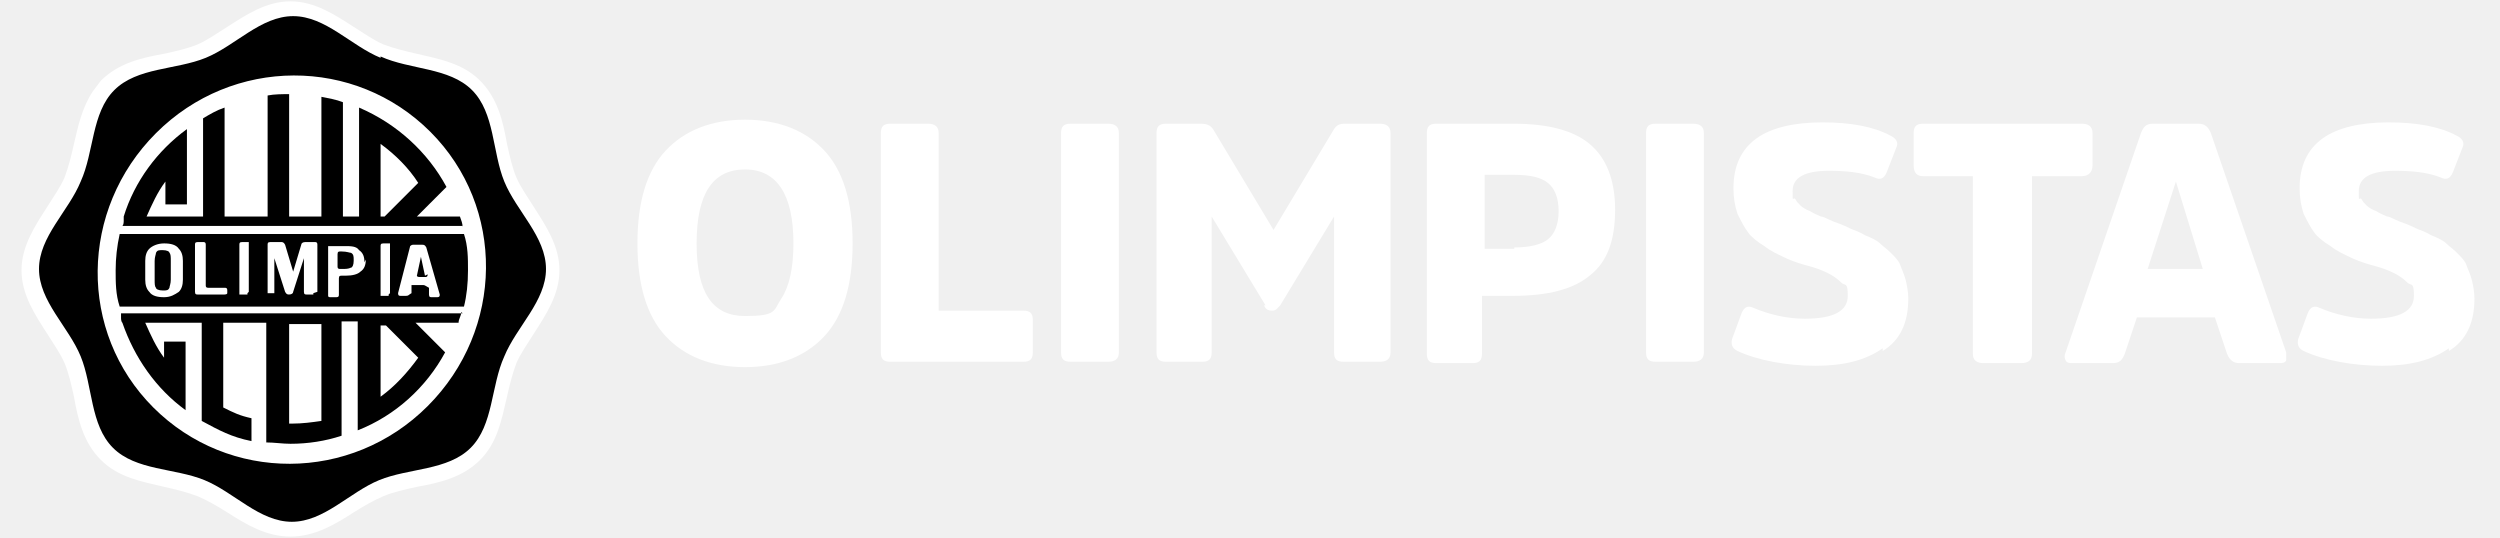
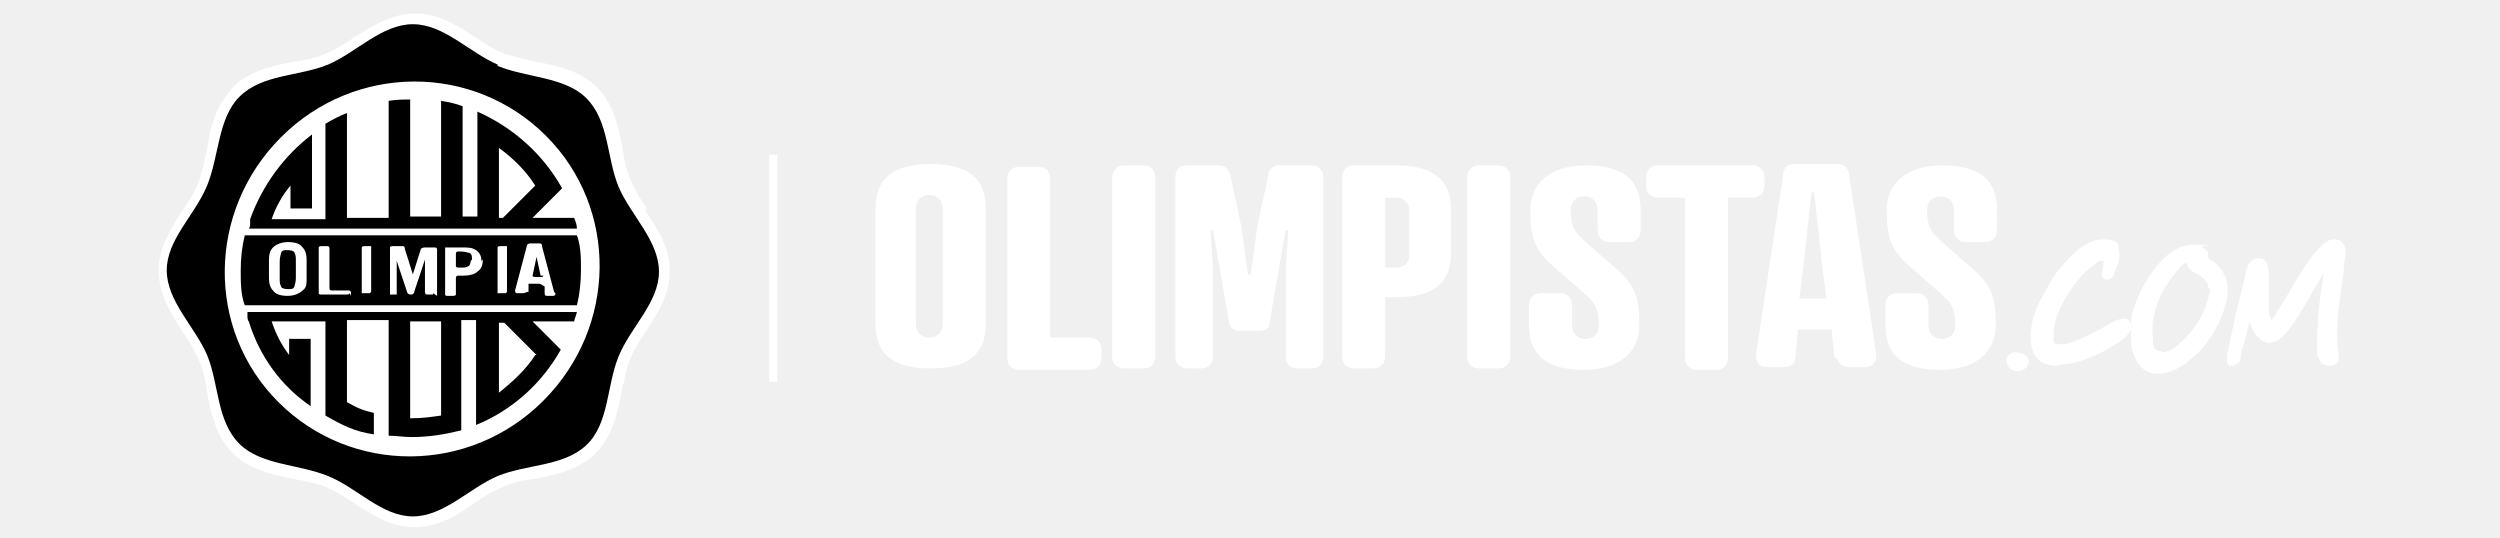
<svg xmlns="http://www.w3.org/2000/svg" id="Capa_1" version="1.1" viewBox="0 0 185.9 40">
  <defs>
    <style>
      .st0 {
        fill-rule: evenodd;
      }

      .st1 {
        fill: #fff;
      }
    </style>
  </defs>
  <g>
-     <path class="st1" d="M39.7,15.4c-.5-.8-1-1.5-1.3-2.2-.3-.7-.5-1.6-.7-2.5-.3-1.7-.7-3.4-2-4.7-1.3-1.3-3-1.6-4.7-2-.9-.2-1.7-.4-2.5-.7-.7-.3-1.4-.8-2.2-1.3-1.4-.9-2.9-1.9-4.7-1.9s-3.3,1-4.7,1.9c-.8.5-1.5,1-2.2,1.3-.7.3-1.6.5-2.5.7-1.7.3-3.4.7-4.7,2l-.6.8h0c-.8,1.2-1.1,2.6-1.4,3.9-.2.9-.4,1.7-.7,2.5-.3.7-.8,1.4-1.3,2.2-.9,1.4-1.9,2.9-1.9,4.7,0,1.8,1,3.3,1.9,4.7.5.8,1,1.5,1.3,2.2.3.7.5,1.6.7,2.5.3,1.7.7,3.4,2,4.7,1.3,1.3,3,1.6,4.7,2,.9.2,1.7.4,2.5.7.7.3,1.4.7,2.2,1.2,1.4.9,2.9,1.8,4.7,1.8h0c1.8,0,3.3-.9,4.7-1.8.8-.5,1.5-.9,2.2-1.2.7-.3,1.6-.5,2.5-.7,1.7-.3,3.4-.7,4.7-2,1.3-1.3,1.6-3,2-4.7.2-.9.4-1.7.7-2.5.3-.7.8-1.4,1.3-2.2.9-1.4,1.9-2.9,1.9-4.7s-1-3.3-1.9-4.7Z" />
-     <path class="st0" d="M34.4,23.3H9c0,0,0,.2,0,.3h0s0,0,0,0c0,.1,0,.3.1.4h0c.9,2.6,2.5,4.9,4.7,6.5v-5.1s-1.6,0-1.6,0v1.2c-.6-.8-1-1.7-1.4-2.6h4.2s0,7.3,0,7.3c1.3.7,2.2,1.2,3.7,1.5v-1.7c-.9-.2-1.3-.4-2.1-.8v-6.3s3.2,0,3.2,0v8.9c.6,0,1.2.1,1.8.1,1.3,0,2.6-.2,3.8-.6v-8.5s1.2,0,1.2,0c0,2.7,0,5.4,0,8.1,2.8-1.1,5.1-3.2,6.5-5.8l-2.2-2.2h3.2c0-.3.2-.5.2-.8h0ZM23.9,31.3c-.7.1-1.4.2-2.2.2s-.1,0-.2,0v-7.4s2.4,0,2.4,0v7.2h0ZM31.1,26.6c-.8,1.1-1.7,2.1-2.8,2.9v-5.3s.4,0,.4,0l2.5,2.5h0Z" />
-     <path class="st0" d="M34.4,16.9c0-.3-.1-.5-.2-.8h-3.2s2.2-2.2,2.2-2.2c-1.4-2.6-3.7-4.7-6.5-5.9,0,2.7,0,5.4,0,8.1h-1.2s0-8.5,0-8.5c-.5-.2-1.1-.3-1.6-.4v8.9s-2.4,0-2.4,0V7c-.5,0-1.1,0-1.6.1v9s-3.2,0-3.2,0V8c-.6.2-1.1.5-1.6.8v7.3s-4.2,0-4.2,0c.4-.9.8-1.8,1.4-2.6v1.7s1.6,0,1.6,0v-5.6c-2.2,1.6-3.9,3.9-4.7,6.5h0c0,0,0,.2,0,.3,0,0,0,0,0,0h0c0,.1,0,.3-.1.4h25.3ZM28.3,10.7c1.1.8,2.1,1.8,2.8,2.9l-2.5,2.5h-.3s0-5.4,0-5.4h0Z" />
-     <path d="M34.5,17.4h-13.5s-12.1,0-12.1,0c-.2.9-.3,1.8-.3,2.7,0,.9,0,1.8.3,2.7h25.6c.2-.8.3-1.7.3-2.7,0-.9,0-1.8-.3-2.7Z" />
-     <path d="M28.3,4.3c-2.2-.9-4.1-3.1-6.5-3.1-2.4,0-4.3,2.2-6.5,3.1-2.2.9-5.1.7-6.8,2.4h0c-1.7,1.7-1.5,4.6-2.5,6.8-.9,2.2-3.1,4.1-3.1,6.5,0,2.4,2.2,4.3,3.1,6.5.9,2.2.7,5.1,2.4,6.8,1.7,1.7,4.6,1.5,6.8,2.4,2.2.9,4.1,3.1,6.5,3.1,2.4,0,4.3-2.2,6.5-3.1,2.2-.9,5.1-.7,6.8-2.4,1.7-1.7,1.5-4.6,2.5-6.8.9-2.2,3.1-4.1,3.1-6.5,0-2.4-2.2-4.3-3.1-6.5-.9-2.2-.7-5.1-2.4-6.8-1.7-1.7-4.6-1.5-6.8-2.5ZM32,9.8c5.6,5.6,5.5,14.7-.2,20.4-5.7,5.7-14.8,5.7-20.4.1-5.6-5.6-5.5-14.7.2-20.4,5.7-5.7,14.8-5.7,20.4-.1Z" />
+     <path class="st1" d="M48.1,15.5c-.5-.7-.9-1.4-1.2-2.1-.3-.7-.5-1.5-.6-2.4-.3-1.6-.7-3.3-1.9-4.5-1.2-1.2-2.9-1.6-4.5-1.9-.9-.2-1.7-.4-2.4-.6-.7-.3-1.4-.7-2.1-1.2-1.4-.9-2.8-1.8-4.5-1.8s-3.2.9-4.6,1.8c-.7.5-1.4.9-2.1,1.2-.7.3-1.5.5-2.4.6-1.6.3-3.3.7-4.5,1.9l-.6.8h0c-.8,1.1-1.1,2.5-1.3,3.8-.2.9-.4,1.7-.6,2.4-.3.7-.7,1.4-1.2,2.1-.9,1.4-1.8,2.8-1.8,4.5,0,1.8.9,3.2,1.8,4.6.5.7.9,1.4,1.2,2.1.3.7.5,1.5.6,2.4.3,1.6.7,3.3,1.9,4.5,1.2,1.2,2.9,1.6,4.5,1.9.9.2,1.7.3,2.4.6.7.3,1.4.7,2.1,1.2,1.4.9,2.8,1.8,4.5,1.8h0c1.8,0,3.2-.9,4.5-1.8.7-.5,1.4-.9,2.1-1.2.7-.3,1.5-.5,2.4-.6,1.6-.3,3.3-.7,4.5-1.9,1.2-1.2,1.6-2.9,1.9-4.5.2-.9.4-1.7.6-2.4.3-.7.7-1.4,1.2-2.1.9-1.4,1.8-2.8,1.8-4.5,0-1.8-.9-3.2-1.8-4.5Z" />
+     <path class="st0" d="M42.9,23.2h-24.5c0,0,0,.2,0,.3h0s0,0,0,0c0,.1,0,.3.1.4h0c.8,2.6,2.4,4.8,4.6,6.3v-5s-1.6,0-1.6,0v1.2c-.6-.8-1-1.6-1.3-2.5h4s0,7,0,7c1.2.7,2.2,1.2,3.6,1.4v-1.6c-.9-.2-1.3-.4-2-.8v-6.1s3.1,0,3.1,0v8.6c.6,0,1.1.1,1.7.1,1.3,0,2.5-.2,3.7-.5v-8.2s1.1,0,1.1,0c0,2.6,0,5.2,0,7.8,2.7-1.1,4.9-3.1,6.3-5.6l-2.1-2.1h3.1c0-.2.2-.5.2-.8h0ZM32.8,30.9c-.7.1-1.4.2-2.1.2s-.1,0-.2,0v-7.2s2.3,0,2.3,0v7h0ZM39.8,26.4c-.7,1.1-1.7,2-2.7,2.8v-5.2s.4,0,.4,0l2.4,2.4h0Z" />
+     <path class="st0" d="M42.9,17c0-.3-.1-.5-.2-.8h-3.1s2.2-2.2,2.2-2.2c-1.4-2.5-3.6-4.5-6.3-5.7,0,2.6,0,5.2,0,7.8h-1.1s0-8.2,0-8.2c-.5-.2-1-.3-1.6-.4v8.6s-2.3,0-2.3,0V7.4c-.5,0-1,0-1.6.1v8.7s-3.1,0-3.1,0v-7.8c-.5.2-1.1.5-1.6.8v7.1s-4,0-4,0c.3-.9.8-1.8,1.4-2.5v1.7s1.6,0,1.6,0v-5.5c-2.1,1.6-3.7,3.8-4.6,6.3h0c0,0,0,.2,0,.3,0,0,0,0,0,0h0c0,.1,0,.3-.1.4h24.5ZM37.1,11c1.1.8,2,1.7,2.7,2.8l-2.4,2.4h-.3s0-5.2,0-5.2h0Z" />
+     <path d="M43,17.5h-13.1s-11.7,0-11.7,0c-.2.8-.3,1.7-.3,2.6s0,1.8.3,2.6h24.7c.2-.8.3-1.7.3-2.6,0-.9,0-1.8-.3-2.6Z" />
+     <path d="M37,4.8c-2.1-.9-4-3-6.3-3-2.3,0-4.2,2.1-6.3,3-2.2.9-4.9.7-6.6,2.4h0c-1.6,1.6-1.5,4.4-2.4,6.6-.9,2.2-3,4-3,6.3,0,2.3,2.1,4.2,3,6.3.9,2.2.7,4.9,2.4,6.6,1.6,1.6,4.4,1.5,6.6,2.4,2.2.9,4,3,6.3,3s4.2-2.1,6.3-3c2.2-.9,4.9-.7,6.6-2.3,1.7-1.6,1.5-4.4,2.4-6.6.9-2.2,3-4,3-6.3,0-2.3-2.1-4.2-3-6.3-.9-2.2-.7-4.9-2.4-6.6-1.6-1.6-4.4-1.5-6.6-2.4ZM40.6,10.1c5.4,5.4,5.3,14.2-.2,19.7-5.5,5.5-14.3,5.5-19.7.1-5.4-5.4-5.3-14.2.2-19.7,5.5-5.5,14.3-5.5,19.7-.1Z" />
    <g>
-       <path class="st1" d="M13.6,20.8c0,.4-.1.7-.3.9-.3.2-.6.4-1.1.4s-.9-.1-1.1-.4c-.2-.2-.3-.5-.3-.9v-1.4c0-.4.1-.7.3-.9.2-.2.6-.4,1.1-.4s.9.1,1.1.4c.2.2.3.5.3.9v1.4ZM12.7,20.8v-1.4c0-.3,0-.5-.1-.6,0-.1-.2-.2-.5-.2s-.4,0-.5.2c0,.1-.1.3-.1.6v1.4c0,.3,0,.5.1.6,0,.1.2.2.5.2s.4,0,.5-.2c0-.1.1-.3.1-.6Z" />
-       <path class="st1" d="M16.9,21.8c0,0,0,.1-.2.1h-2c-.1,0-.2,0-.2-.2v-3.5c0-.1,0-.2.2-.2h.4c.1,0,.2,0,.2.2v3c0,.1,0,.2.2.2h1.2c.1,0,.2,0,.2.2v.2Z" />
-       <path class="st1" d="M18.4,21.8s0,0,0,.1c0,0,0,0-.1,0h-.4s0,0-.1,0c0,0,0,0,0-.1v-3.6c0-.1,0-.2.2-.2h.4s0,0,.1,0c0,0,0,0,0,.1v3.6Z" />
-       <path class="st1" d="M23.3,21.8s0,0,0,.1c0,0,0,0-.2,0h-.3c-.1,0-.2,0-.2-.2v-2.5s0,0,0,0,0,0,0,0l-.8,2.5c0,.1-.1.2-.3.2h0c-.1,0-.2,0-.3-.2l-.8-2.5s0,0,0,0c0,0,0,0,0,0v2.5s0,0,0,.1c0,0,0,0-.1,0h-.3c0,0-.1,0-.1,0,0,0,0,0,0-.1v-3.5c0-.1,0-.2.2-.2h.8c.1,0,.2,0,.3.2l.6,2s0,0,0,0,0,0,0,0l.6-2c0-.1.1-.2.3-.2h.7c.1,0,.2,0,.2.2v3.5Z" />
-       <path class="st1" d="M27.2,19.3c0,.4-.1.7-.4.9-.2.2-.6.3-1.1.3h-.3c-.1,0-.2,0-.2.2v1.2c0,.1,0,.2-.2.2h-.4c-.1,0-.2,0-.2-.1v-3.6s0,0,0-.1c0,0,0,0,.1,0h1.1c.5,0,.9,0,1.1.3.3.2.4.5.4.9ZM26.3,19.3c0-.2,0-.4-.2-.5-.1,0-.3-.1-.7-.1h-.1c-.1,0-.2,0-.2.2v.9c0,.1,0,.2.2.2h.1c.3,0,.5,0,.7-.1.1,0,.2-.2.2-.5Z" />
-       <path class="st1" d="M28.9,21.9s0,0,0,.1c0,0,0,0-.1,0h-.4s0,0-.1,0c0,0,0,0,0-.1v-3.6c0-.1,0-.2.2-.2h.4s0,0,.1,0c0,0,0,0,0,.1v3.6Z" />
-       <path class="st1" d="M32.7,21.9c0,.1,0,.2-.2.2h-.4c-.1,0-.2,0-.2-.2v-.5c-.2-.1-.3-.2-.4-.2h-.7c0,0-.1,0-.2,0,0,0,0,0,0,.1v.5c-.2.1-.2.2-.4.2h-.4c-.1,0-.2,0-.2-.2l.9-3.5c0,0,.1-.1.2-.1h.7c.1,0,.2,0,.3.2l1,3.5ZM31.6,20.5l-.3-1.4s0,0,0,0,0,0,0,0l-.3,1.4c0,0,0,.1.2.1h.4c.1,0,.2,0,.2-.2Z" />
+       <path class="st1" d="M22.8,20.7c0,.4,0,.7-.3.9-.2.2-.6.4-1.1.4s-.9-.1-1.1-.4c-.2-.2-.3-.5-.3-.9v-1.4c0-.4.1-.7.3-.9.2-.2.6-.4,1.1-.4s.9.1,1.1.4c.2.2.3.5.3.9v1.4ZM22,20.7v-1.3c0-.3,0-.4-.1-.6,0-.1-.2-.2-.5-.2s-.4,0-.5.2c0,.1-.1.3-.1.6v1.3c0,.3,0,.4.1.6,0,.1.2.2.5.2s.4,0,.5-.2c0-.1.1-.3.1-.6Z" />
+       <path class="st1" d="M26,21.8c0,0,0,.1-.2.1h-1.9c-.1,0-.2,0-.2-.1v-3.4c0,0,0-.1.2-.1h.4c.1,0,.2,0,.2.2v2.9c0,.1,0,.2.2.2h1.2c.1,0,.2,0,.2.2v.2Z" />
+       <path class="st1" d="M27.5,21.8s0,0,0,0c0,0,0,0-.1,0h-.4s0,0-.1,0c0,0,0,0,0,0v-3.4c0,0,0-.1.2-.1h.4s0,0,.1,0c0,0,0,0,0,0v3.4Z" />
+       <path class="st1" d="M32.2,21.8s0,0,0,.1c0,0,0,0-.1,0h-.3c-.1,0-.2,0-.2-.2v-2.4s0,0,0,0,0,0,0,0l-.8,2.4c0,.1-.1.2-.2.2h0c-.1,0-.2,0-.3-.1l-.8-2.4s0,0,0,0c0,0,0,0,0,0v2.4s0,0,0,.1c0,0,0,0-.1,0h-.3c0,0,0,0-.1,0,0,0,0,0,0-.1v-3.4c0,0,0-.1.2-.1h.7c.1,0,.2,0,.2.2l.6,1.9s0,0,0,0,0,0,0,0l.6-1.9c0,0,.1-.1.3-.1h.7c.1,0,.2,0,.2.2v3.4Z" />
+       <path class="st1" d="M35.9,19.3c0,.4-.1.7-.4.9-.2.2-.6.3-1.1.3h-.3c-.1,0-.2,0-.2.2v1.2c0,0,0,.1-.2.1h-.4c-.1,0-.2,0-.2-.1v-3.4s0,0,0-.1c0,0,0,0,.1,0h1.1c.5,0,.8,0,1.1.2.3.2.4.5.4.8ZM35.1,19.3c0-.2,0-.4-.2-.5-.1,0-.3-.1-.7-.1h-.1c-.1,0-.2,0-.2.2v.9c0,0,0,.1.2.1h.1c.3,0,.5,0,.6-.1.1,0,.2-.2.2-.4Z" />
+       <path class="st1" d="M37.6,21.8s0,0,0,0c0,0,0,0-.1,0h-.4s0,0-.1,0c0,0,0,0,0,0v-3.4c0,0,0-.1.2-.1h.4s0,0,.1,0c0,0,0,0,0,0v3.4Z" />
+       <path class="st1" d="M41.3,21.8c0,.1,0,.2-.2.2h-.4c-.1,0-.2,0-.2-.2v-.5c-.2-.1-.3-.2-.4-.2h-.7c0,0-.1,0-.1,0,0,0,0,0,0,.1v.5c-.2,0-.2.1-.4.1h-.4c-.1,0-.2,0-.2-.2l.9-3.4c0,0,.1-.1.2-.1h.7c.1,0,.2,0,.2.2l.9,3.4ZM40.2,20.5l-.3-1.4s0,0,0,0,0,0,0,0l-.3,1.4c0,0,0,.1.2.1h.4c.1,0,.2,0,.2-.1Z" />
    </g>
  </g>
+   <rect class="st1" x="57.2" y="11.5" width=".6" height="16.9" />
  <g>
-     <path class="st1" d="M61.3,11.2c1.4,1.5,2.1,3.8,2.1,6.9s-.7,5.4-2.1,6.9-3.4,2.3-5.9,2.3-4.5-.8-5.9-2.3-2.1-3.8-2.1-6.9.7-5.4,2.1-6.9,3.4-2.3,5.9-2.3,4.5.8,5.9,2.3ZM58.1,22.2c.6-.9.9-2.3.9-4.1,0-3.6-1.2-5.5-3.6-5.5s-3.6,1.8-3.6,5.5,1.2,5.4,3.6,5.4,2.1-.4,2.7-1.3Z" />
-     <path class="st1" d="M69.8,23.1h6.3c.5,0,.7.2.7.7v2.4c0,.5-.2.7-.7.7h-9.9c-.5,0-.7-.2-.7-.7V9.9c0-.5.2-.7.7-.7h2.8c.5,0,.8.2.8.7v13.2Z" />
-     <path class="st1" d="M78.9,9.9c0-.5.2-.7.7-.7h2.8c.5,0,.8.2.8.7v16.3c0,.5-.3.7-.8.7h-2.8c-.5,0-.7-.2-.7-.7V9.9Z" />
-     <path class="st1" d="M94.1,22.7l-4-6.6v10.1c0,.5-.2.7-.7.7h-2.7c-.5,0-.7-.2-.7-.7V9.9c0-.5.2-.7.7-.7h2.6c.4,0,.7.1.9.4l4.5,7.5,4.5-7.5c.2-.3.4-.4.8-.4h2.6c.5,0,.8.2.8.7v16.3c0,.5-.3.7-.8.7h-2.7c-.5,0-.7-.2-.7-.7v-10.1l-4,6.6c-.2.2-.3.4-.6.4s-.5-.1-.6-.4Z" />
-     <path class="st1" d="M106.8,27c-.5,0-.7-.2-.7-.7V9.9c0-.5.2-.7.7-.7h5.8c2.5,0,4.4.5,5.6,1.5,1.2,1,1.9,2.6,1.9,4.9s-.6,3.9-1.9,4.9c-1.2,1-3.1,1.5-5.7,1.5h-2.3v4.3c0,.5-.2.7-.7.7h-2.8ZM112.6,18.4c1.1,0,2-.2,2.5-.6.5-.4.8-1.1.8-2.1s-.3-1.7-.8-2.1c-.5-.4-1.3-.6-2.5-.6h-2.2v5.5h2.2Z" />
-     <path class="st1" d="M122.4,9.9c0-.5.2-.7.7-.7h2.8c.5,0,.8.2.8.7v16.3c0,.5-.3.7-.8.7h-2.8c-.5,0-.7-.2-.7-.7V9.9Z" />
-     <path class="st1" d="M140,25.9c-1.3.9-2.9,1.3-5,1.3s-4.3-.4-5.8-1.1c-.4-.2-.5-.5-.4-.9l.7-1.9c.2-.5.5-.6.9-.4,1.2.5,2.5.8,3.8.8,2.2,0,3.2-.6,3.2-1.7s-.2-.7-.5-1-.6-.5-1-.7c-.4-.2-.9-.4-1.7-.6-.7-.2-1.2-.4-1.6-.6-.4-.2-.9-.4-1.4-.8-.5-.3-1-.7-1.2-1-.3-.4-.5-.8-.8-1.4-.2-.6-.3-1.2-.3-1.9,0-1.7.6-2.9,1.7-3.7,1.1-.8,2.8-1.2,4.9-1.2s3.8.3,5.1,1c.4.2.6.5.4.9l-.7,1.8c-.2.5-.5.6-.9.4-1-.4-2.2-.5-3.4-.5-1.8,0-2.7.5-2.7,1.5s0,.4.2.6c.1.2.2.3.4.5.1.1.4.3.7.4.3.2.6.3.8.4.2,0,.5.2,1,.4.6.2,1,.4,1.2.5s.6.2,1.1.5c.5.2.9.4,1.1.6.2.2.5.4.8.7s.6.6.7.9c.1.3.3.7.4,1.1s.2.9.2,1.4c0,1.8-.6,3.1-1.9,3.9Z" />
-     <path class="st1" d="M142.3,9.9c0-.5.2-.7.7-.7h11.8c.5,0,.8.2.8.7v2.4c0,.5-.3.8-.8.8h-3.7v13.2c0,.5-.3.7-.8.7h-2.8c-.5,0-.8-.2-.8-.7v-13.2h-3.7c-.5,0-.7-.3-.7-.8v-2.4Z" />
-     <path class="st1" d="M163.5,9.2c.4,0,.7.2.9.7l5.6,16.3c0,.3,0,.5,0,.6-.1.2-.3.2-.5.2h-3c-.4,0-.7-.2-.9-.7l-.9-2.7h-5.8l-.9,2.7c-.2.5-.4.7-.9.7h-3c-.2,0-.4,0-.5-.2-.1-.2-.1-.4,0-.6l5.6-16.3c.2-.5.4-.7.9-.7h3.6ZM163.8,20l-2-6.5h0l-2.1,6.5h4.2Z" />
-     <path class="st1" d="M182.1,25.9c-1.3.9-2.9,1.3-5,1.3s-4.3-.4-5.8-1.1c-.4-.2-.5-.5-.4-.9l.7-1.9c.2-.5.5-.6.9-.4,1.2.5,2.5.8,3.8.8,2.2,0,3.2-.6,3.2-1.7s-.2-.7-.5-1-.6-.5-1-.7c-.4-.2-.9-.4-1.7-.6-.7-.2-1.2-.4-1.6-.6-.4-.2-.9-.4-1.4-.8-.5-.3-1-.7-1.2-1-.3-.4-.5-.8-.8-1.4-.2-.6-.3-1.2-.3-1.9,0-1.7.6-2.9,1.7-3.7,1.1-.8,2.8-1.2,4.9-1.2s3.8.3,5.1,1c.4.2.6.5.4.9l-.7,1.8c-.2.5-.5.6-.9.4-1-.4-2.2-.5-3.4-.5-1.8,0-2.7.5-2.7,1.5s0,.4.2.6c.1.2.2.3.4.5.1.1.4.3.7.4.3.2.6.3.8.4.2,0,.5.2,1,.4.6.2,1,.4,1.2.5s.6.2,1.1.5c.5.2.9.4,1.1.6.2.2.5.4.8.7s.6.6.7.9c.1.3.3.7.4,1.1s.2.9.2,1.4c0,1.8-.6,3.1-1.9,3.9Z" />
+     <path class="st1" d="M73.3,15.5v8.6c0,2.3-1.4,3.3-4.1,3.3s-4.1-1-4.1-3.3v-8.6c0-2.3,1.4-3.3,4.1-3.3s4.1,1,4.1,3.3ZM68.1,15.5v8.6c0,.6.4,1,1,1s1-.4,1-1v-8.6c0-.6-.4-1-1-1s-1,.4-1,1Z" />
+     <path class="st1" d="M78,25.1h3c.5,0,.9.3.9.9v.6c0,.5-.3.9-.9.9h-5.2c-.5,0-.9-.3-.9-.9v-13.3c0-.5.3-.9.9-.9h1.4c.5,0,.9.3.9.9v11.9Z" />
+     <path class="st1" d="M85.9,26.5c0,.5-.3.9-.9.9h-1.4c-.5,0-.9-.3-.9-.9v-13.3c0-.5.3-.9.9-.9h1.4c.5,0,.9.3.9.9v13.3Z" />
+     <path class="st1" d="M92.2,24.6c-.5,0-.8-.3-.8-.6l-1.2-6.9h-.2l.2,2.9v6.5c0,.5-.3.9-.9.9h-1c-.5,0-.9-.3-.9-.9v-13.3c0-.6.3-.9.9-.9h2.3c.5,0,.8.3.9.8l.8,3.7.5,3.6h.2l.5-3.6.8-3.7c0-.5.3-.8.9-.8h2.3c.5,0,.9.3.9.9v13.3c0,.5-.3.9-.9.9h-1c-.5,0-.9-.3-.9-.9v-6.5l.2-2.9h-.2l-1.2,6.9c0,.4-.3.6-.8.6h-1.5Z" />
+     <path class="st1" d="M103,22.2v4.3c0,.5-.3.9-.9.9h-1.4c-.5,0-.9-.3-.9-.9v-13.3c0-.5.3-.9.9-.9h3.1c2.7,0,4.1,1,4.1,3.3v3.2c0,2.3-1.4,3.3-4.1,3.3h-.8ZM103.8,19.9c.7,0,1-.4,1-1v-3.2c0-.6-.4-1-1-1h-.8v5.2h.8Z" />
+     <path class="st1" d="M112.3,26.5c0,.5-.3.9-.9.9h-1.4c-.5,0-.9-.3-.9-.9v-13.3c0-.5.3-.9.9-.9h1.4c.5,0,.9.3.9.9v13.3Z" />
+     <path class="st1" d="M117.8,17.9l2.4,2.1c1.5,1.3,1.7,2.3,1.7,4.2s-1.4,3.3-4.1,3.3-4.1-1-4.1-3.3v-1.5c0-.5.3-.9.9-.9h1.4c.5,0,.9.3.9.9v1.5c0,.6.4,1,1,1s1-.4,1-1c0-1.1-.2-1.6-1-2.3l-2.4-2.1c-1.5-1.3-1.7-2.3-1.7-4.2s1.4-3.3,4.1-3.3,4.1,1,4.1,3.3v1.5c0,.5-.3.9-.9.9h-1.4c-.5,0-.9-.3-.9-.9v-1.5c0-.6-.4-1-1-1s-1,.4-1,1c0,1.1.2,1.6,1,2.3Z" />
+     <path class="st1" d="M128.5,14.7v11.9c0,.5-.3.9-.9.9h-1.4c-.5,0-.9-.3-.9-.9v-11.9h-2c-.5,0-.9-.3-.9-.9v-.6c0-.5.3-.9.9-.9h7c.5,0,.9.3.9.9v.6c0,.5-.3.9-.9.9h-2Z" />
+     <path class="st1" d="M136.4,26.6l-.2-2.1h-2.5l-.2,2.1c0,.6-.5.7-.9.7h-1.2c-.6,0-.9-.4-.8-1.1l2-13.2c0-.6.4-.8.9-.8h3.1c.5,0,.8.2.9.8l2,13.2c.1.6-.2,1.1-.8,1.1h-1.2c-.4,0-.8-.2-.9-.7ZM133.9,22.2h1.9l-.3-2.4-.6-5.5h-.2l-.6,5.5-.3,2.4Z" />
+     <path class="st1" d="M144.3,17.9l2.4,2.1c1.5,1.3,1.7,2.3,1.7,4.2s-1.4,3.3-4.1,3.3-4.1-1-4.1-3.3v-1.5c0-.5.3-.9.9-.9h1.4c.5,0,.9.3.9.9v1.5c0,.6.4,1,1,1s1-.4,1-1c0-1.1-.2-1.6-1-2.3l-2.4-2.1c-1.5-1.3-1.7-2.3-1.7-4.2s1.4-3.3,4.1-3.3,4.1,1,4.1,3.3v1.5c0,.5-.3.9-.9.9h-1.4c-.5,0-.9-.3-.9-.9v-1.5c0-.6-.4-1-1-1s-1,.4-1,1c0,1.1.2,1.6,1,2.3Z" />
+     <path class="st1" d="M150,27.6c-.4,0-.8-.3-.8-.8,0-.3.4-.7.7-.6.1,0,.3,0,.4.1.1,0,.3.1.4.2.2.2.2.5,0,.8-.2.2-.4.3-.7.3Z" />
+     <path class="st1" d="M152.9,27.2c-.8,0-1.6-.4-1.8-1.3-.2-.7-.1-1.5.1-2.3.3-1,.9-2,1.5-3,.7-1,2.2-2.8,3.6-2.8s1.2.4,1.3,1.1c0,.3,0,.6-.2.9,0,.2-.2.4-.2.6,0,.1-.1.2-.2.3-.1,0-.2.1-.3.1-.2,0-.3-.1-.4-.3,0-.2,0-.4.1-.6,0,0,0-.3,0-.3,0,0,0-.2,0-.2,0,0-.1,0-.2,0-.2,0-.3.2-.5.3-1.3.9-2.9,3.3-3,5,0,.2,0,.4,0,.6,0,.1,0,.2.2.3,0,0,.2,0,.4,0,.5,0,1.2-.3,1.6-.5.8-.3,1.5-.8,2.3-1.2.2-.1.5-.2.8-.2s.5.3.5.6c0,.5-.8,1.1-1.2,1.3-1.1.7-2.7,1.5-4.1,1.5Z" />
+     <path class="st1" d="M160.5,27.8c-1.2,0-1.7-.9-2-1.9-.1-.8,0-1.6,0-2.4.4-1.8,2.3-5.3,4.5-5.3s.6,0,.8.2c0,0,.4.3.4.4,0,0,0,.2,0,.4.6.3,1,.8,1.3,1.4.2.6.2,1.3,0,2-.4,1.5-1.3,3.1-2.6,4.1-.6.6-1.6,1.1-2.5,1.1ZM160.8,26.2c.4,0,.9-.3,1.2-.6,1.1-.9,1.9-2.2,2.2-3.4s.1-.5,0-.8c0-.4-.3-.7-.6-.9-.3-.2-.6-.3-.8-.5-.1-.1-.2-.3-.2-.5-.4.2-.7.6-1,1-.8,1-1.3,2.1-1.5,3.3-.1.6,0,1.2,0,1.7,0,.2.1.5.4.6,0,0,.1,0,.2,0Z" />
+     <path class="st1" d="M172.3,26.5c0-.3,0-.7,0-1,0-1.7.2-3.5.5-5.2-.9,1.4-1.6,2.9-2.6,4.2-.4.5-.9,1-1.5,1s-1.3-.9-1.4-1.6c-.2.6-.3,1.2-.5,1.8-.1.3-.2.7-.2,1,0,.1,0,.2-.2.3-.1.1-.3.2-.4.2s-.4,0-.4-.3c0-.1,0-.3,0-.5.1-.5.2-.9.3-1.4.3-1.4.6-2.8,1-4.2,0,0,0,0,0,0,0-.2.1-.4.1-.6.1-.5.4-1,1-1s.7.7.7,1.2c0,.8,0,1.5,0,2.2,0,.4,0,.8.2,1.2.2-.2.3-.4.4-.6.9-1.3,1.6-2.8,2.6-4.1.2-.3.4-.5.7-.8.3-.3.6-.5,1-.5s.6.2.7.4c.2.4.1.9,0,1.4,0,.9-.2,1.7-.3,2.6-.2,1.4-.3,2.8-.1,4.1,0,.2,0,.4,0,.5,0,.2-.4.4-.6.4-.5,0-.8-.2-.9-.7Z" />
  </g>
</svg>
